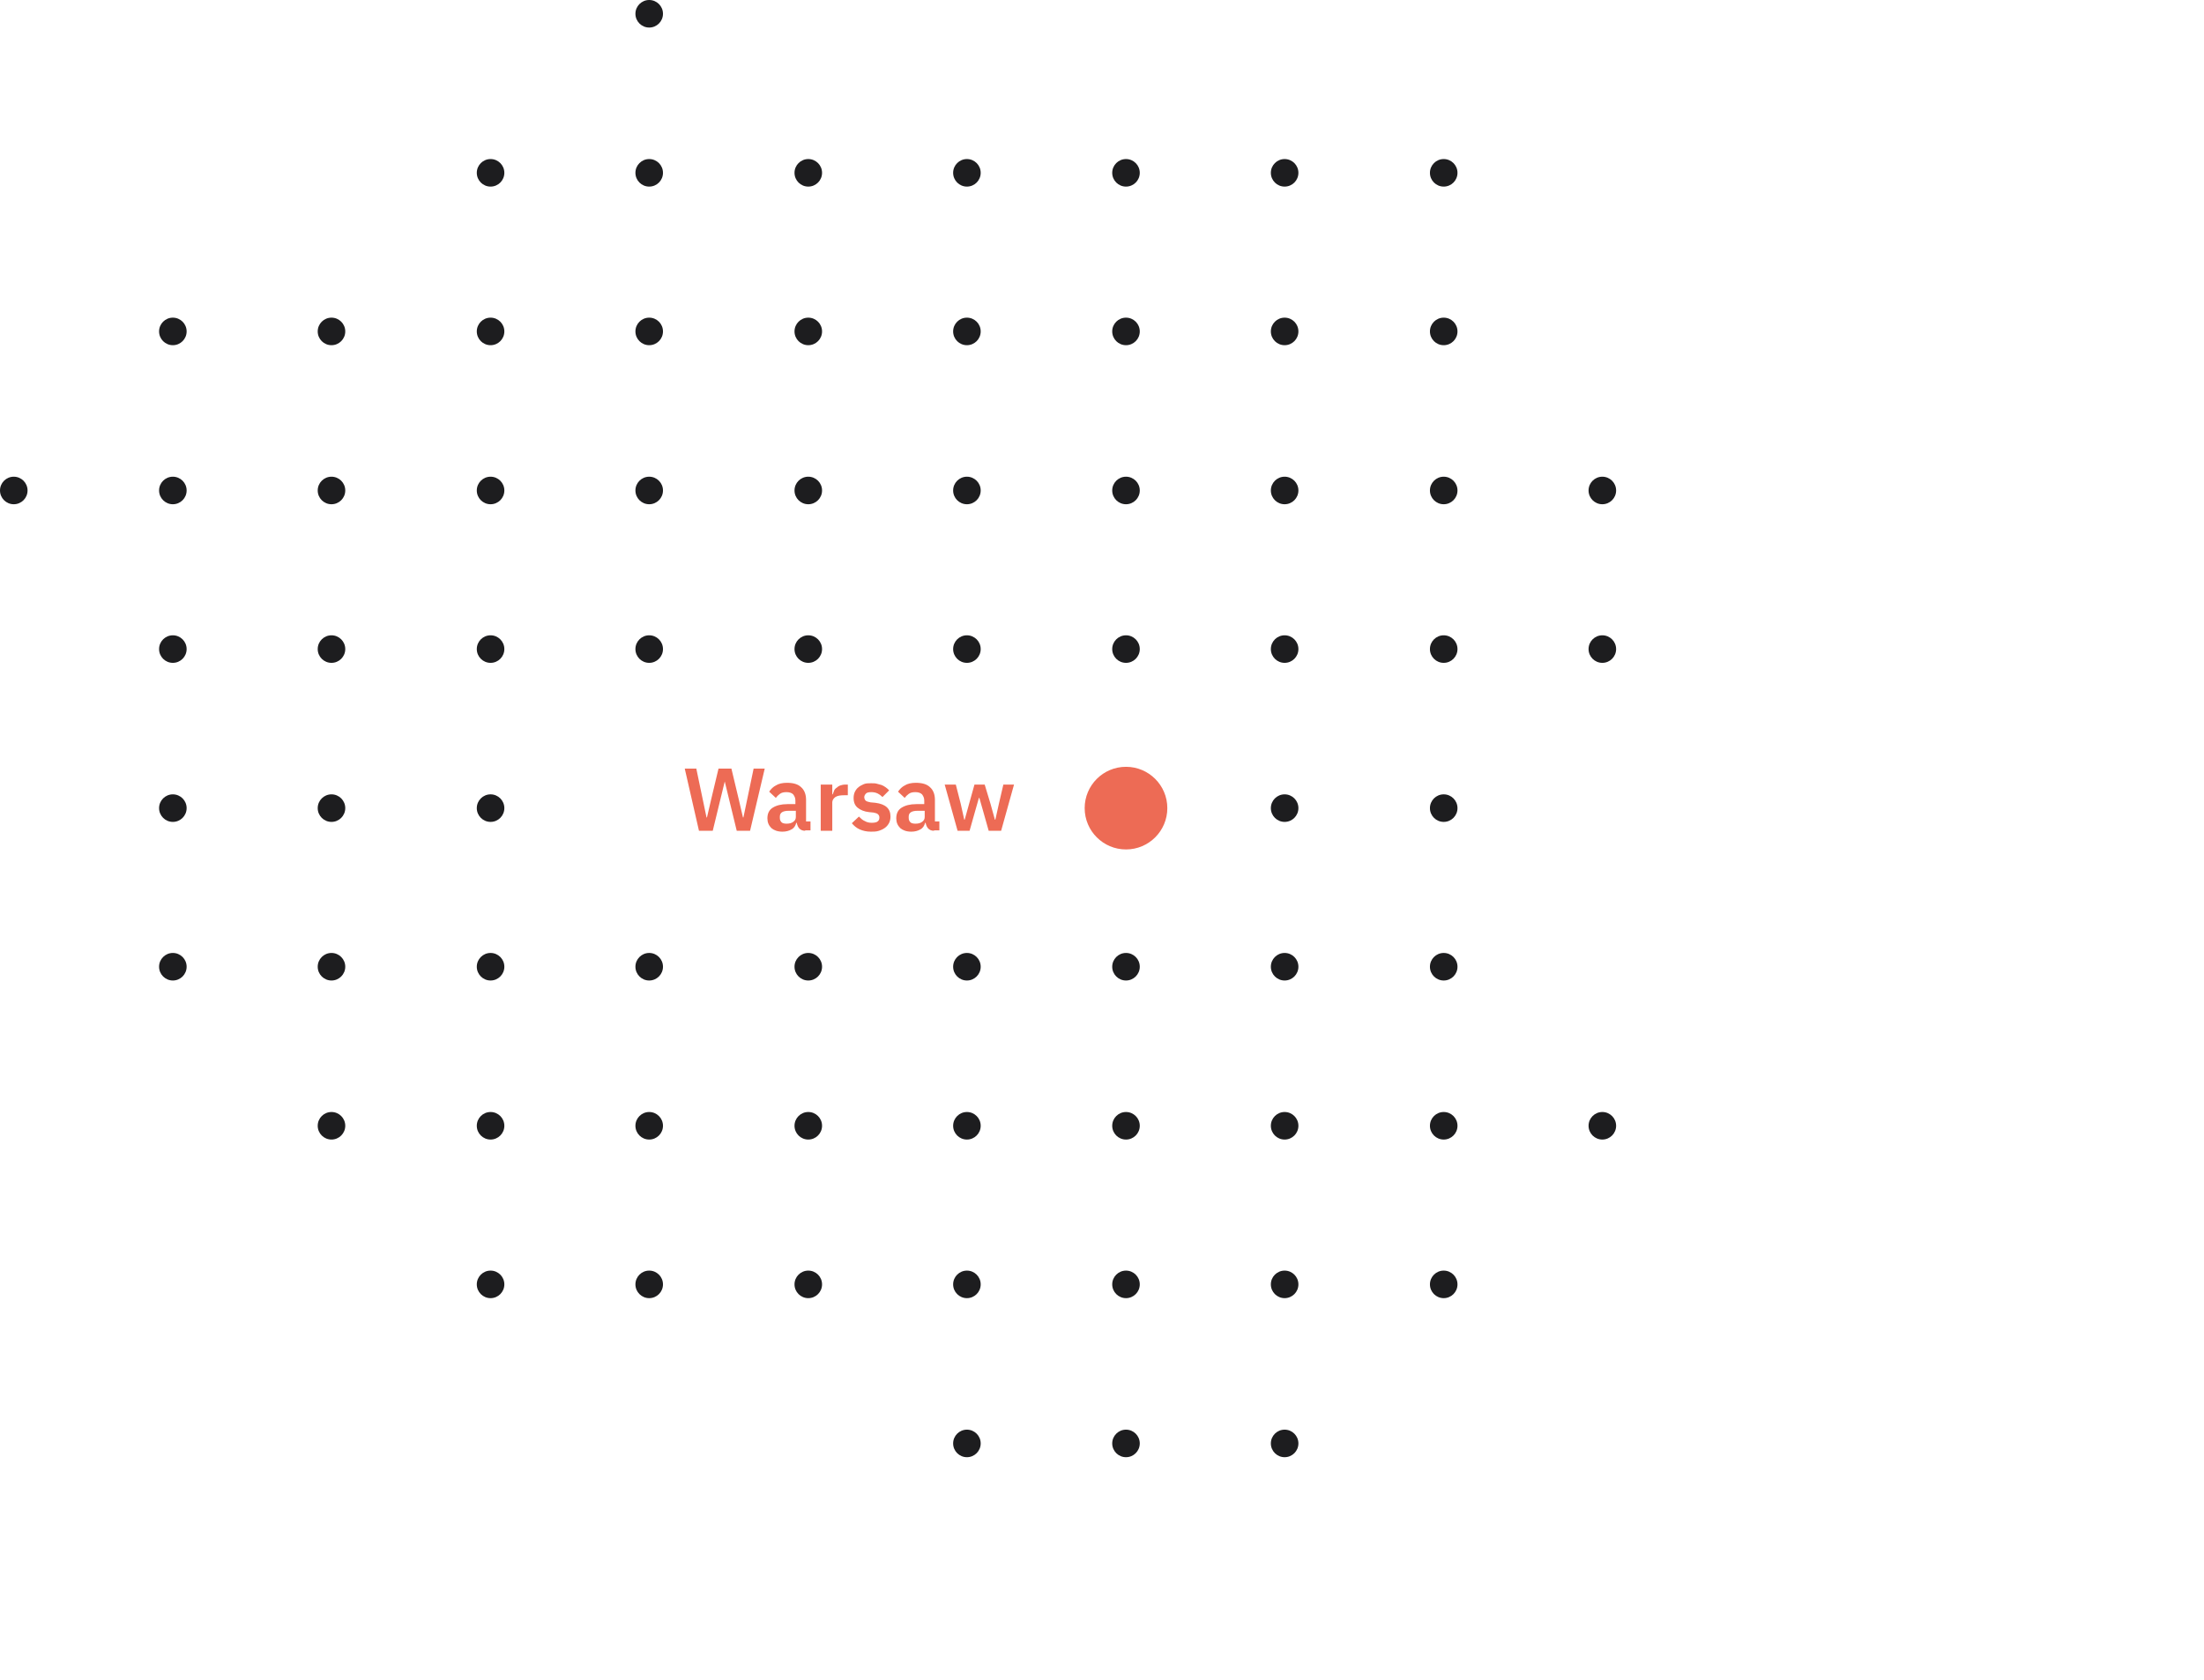
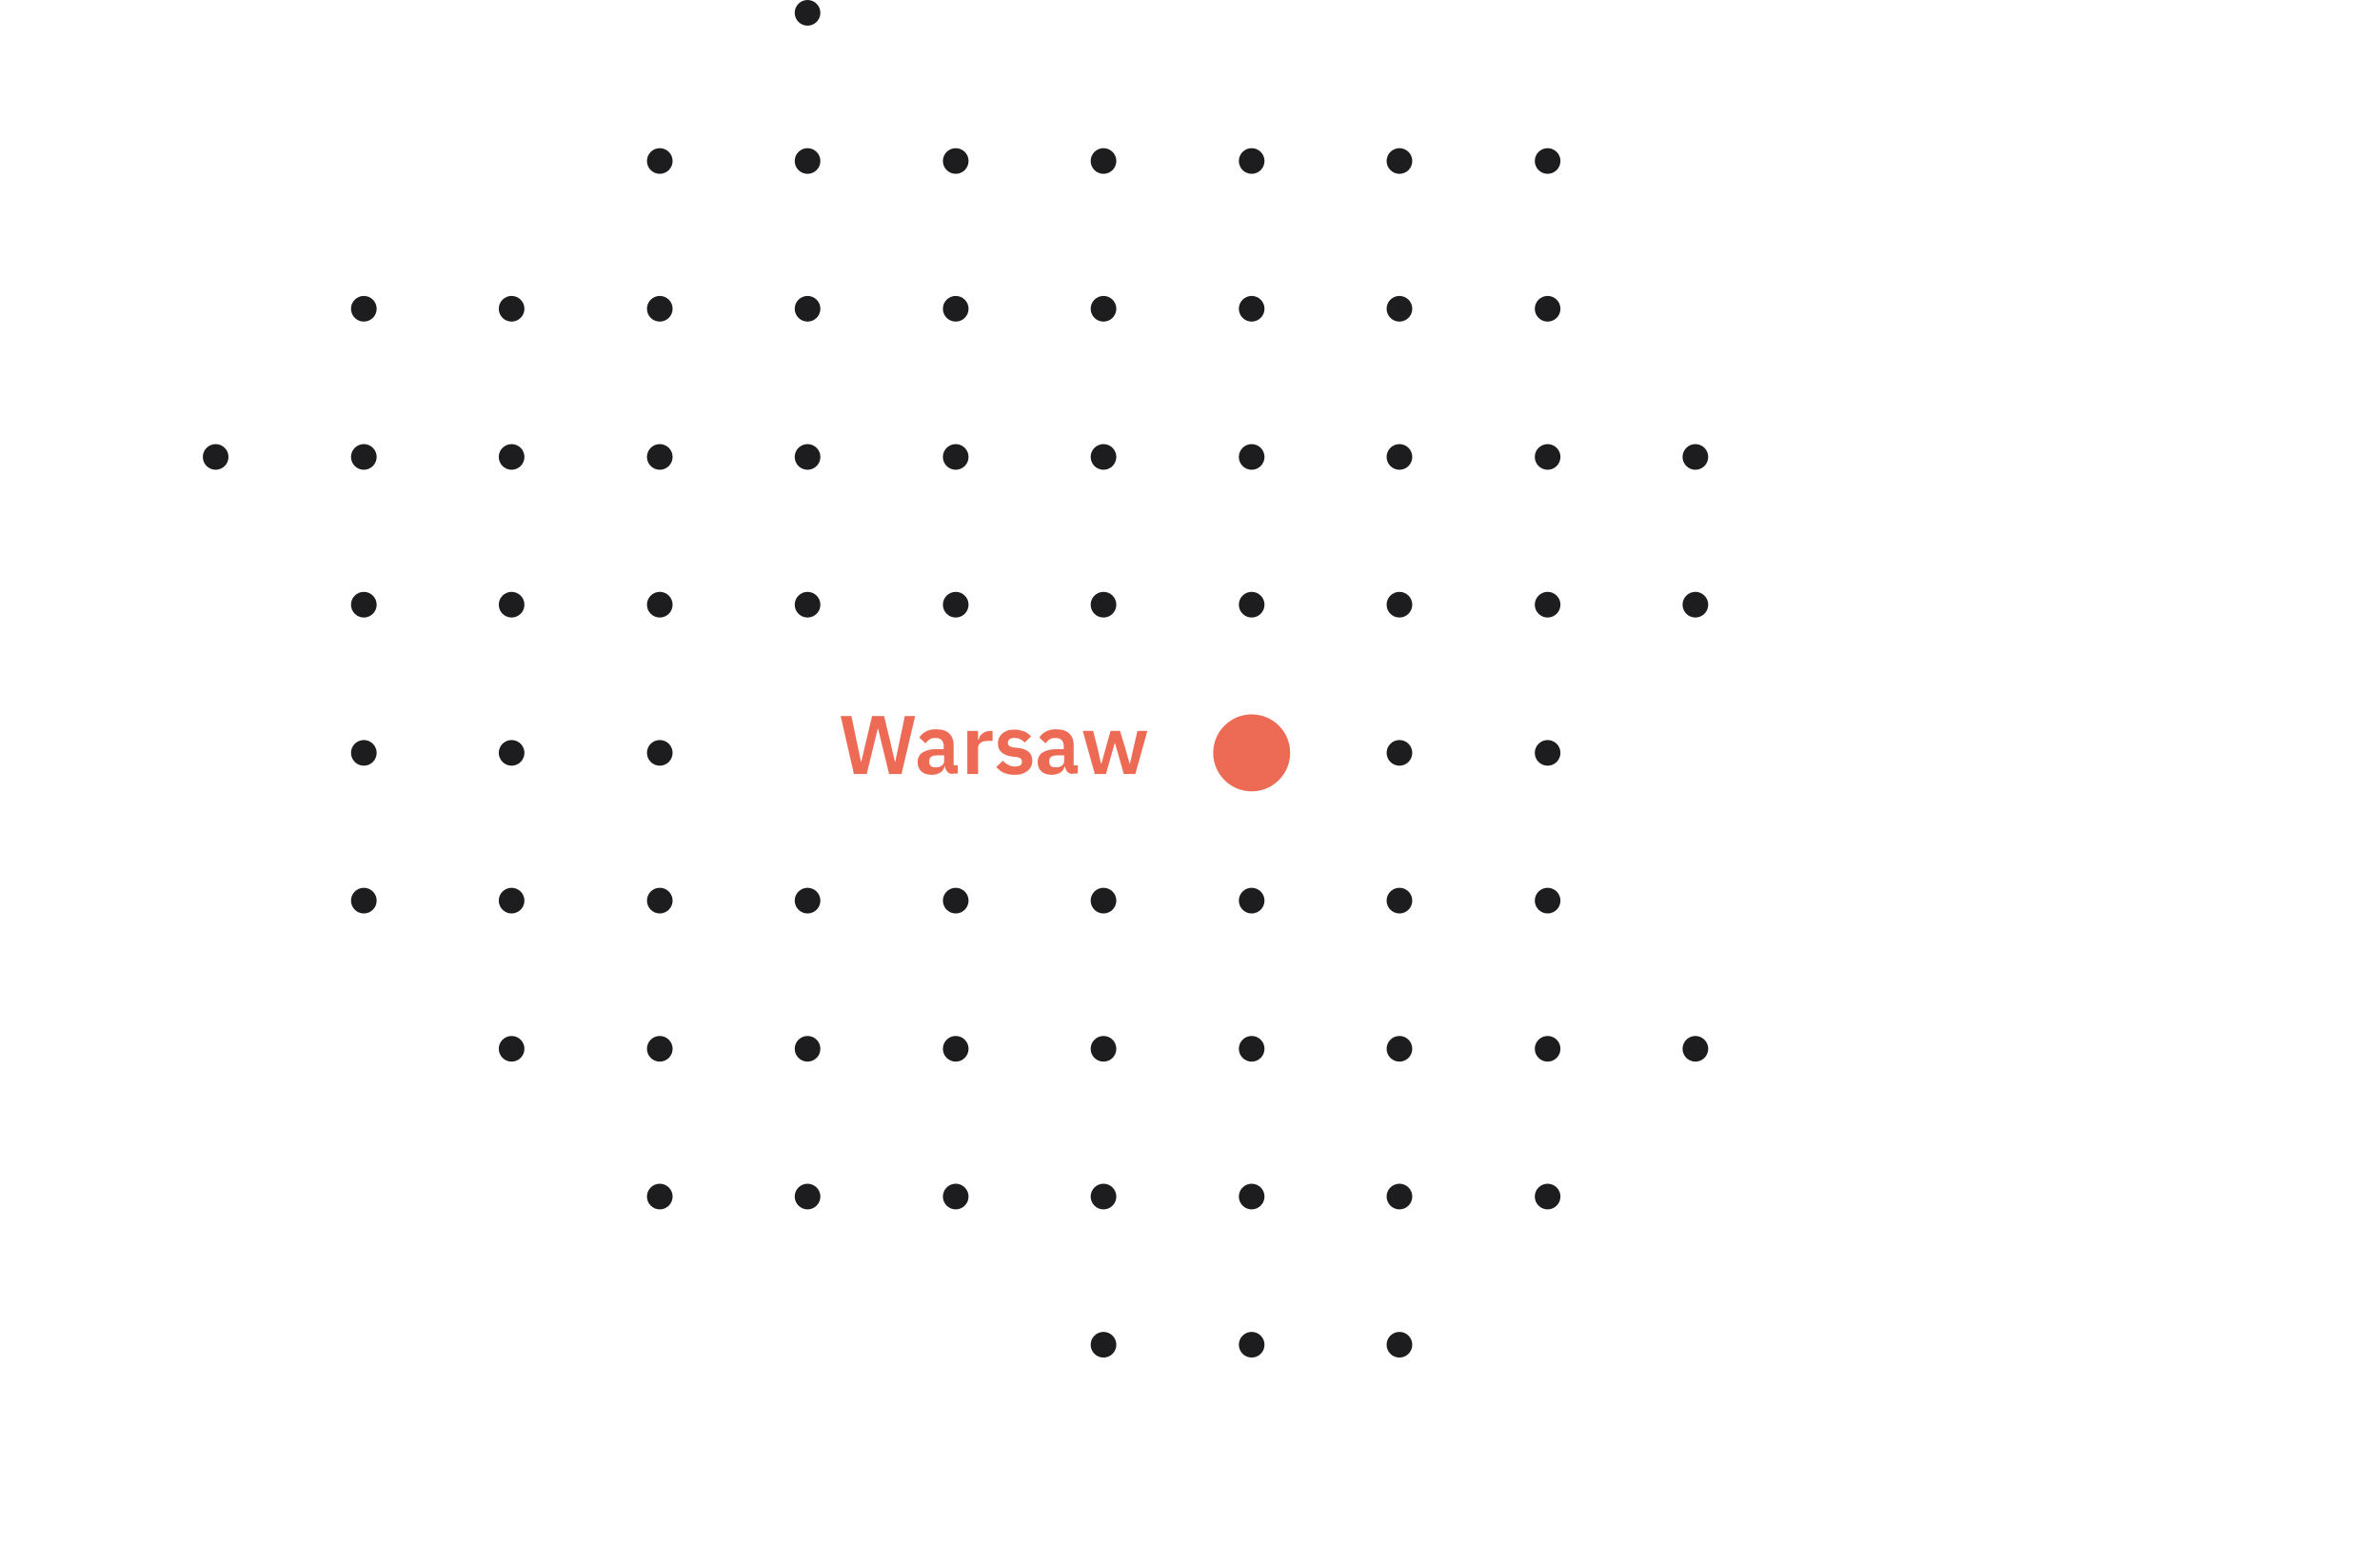
- <svg xmlns="http://www.w3.org/2000/svg" version="1.1" id="Слой_1" x="0px" y="0px" width="496px" height="378px" viewBox="0 0 496 378" style="enable-background:new 0 0 496 378;" xml:space="preserve">
+ <svg xmlns="http://www.w3.org/2000/svg" version="1.1" id="Слой_1" x="0px" y="0px" width="575px" height="378px" viewBox="0 0 575 378" style="enable-background:new 0 0 575 378;" xml:space="preserve">
  <style type="text/css">
	.st0{fill:#1D1D1F;}
	.st1{fill:#ED6B55;}
</style>
  <g>
-     <circle class="st0" cx="360.6" cy="253.4" r="3.1" />
-     <circle class="st0" cx="324.9" cy="253.4" r="3.1" />
-     <circle class="st0" cx="289.1" cy="253.4" r="3.1" />
-     <circle class="st0" cx="253.4" cy="253.4" r="3.1" />
-     <circle class="st0" cx="217.6" cy="253.4" r="3.1" />
-     <circle class="st0" cx="181.9" cy="253.4" r="3.1" />
-     <circle class="st0" cx="146.1" cy="253.4" r="3.1" />
-     <circle class="st0" cx="110.4" cy="253.4" r="3.1" />
-     <circle class="st0" cx="110.4" cy="289.1" r="3.1" />
-     <circle class="st0" cx="74.6" cy="253.4" r="3.1" />
-     <circle class="st0" cx="253.4" cy="74.6" r="3.1" />
-     <circle class="st0" cx="217.6" cy="74.6" r="3.1" />
-     <circle class="st0" cx="146.1" cy="74.6" r="3.1" />
-     <circle class="st0" cx="146.1" cy="38.9" r="3.1" />
-     <circle class="st0" cx="146.1" cy="3.1" r="3.1" />
-     <circle class="st0" cx="110.4" cy="74.6" r="3.1" />
-     <circle class="st0" cx="110.4" cy="38.9" r="3.1" />
-     <circle class="st0" cx="289.1" cy="324.9" r="3.1" />
-     <circle class="st0" cx="253.4" cy="324.9" r="3.1" />
-     <circle class="st0" cx="217.6" cy="324.9" r="3.1" />
-     <circle class="st0" cx="253.4" cy="146.1" r="3.1" />
-     <circle class="st0" cx="217.6" cy="146.1" r="3.1" />
-     <circle class="st0" cx="146.1" cy="146.1" r="3.1" />
-     <circle class="st0" cx="110.4" cy="146.1" r="3.1" />
-     <circle class="st0" cx="74.6" cy="146.1" r="3.1" />
-     <circle class="st0" cx="3.1" cy="110.4" r="3.1" />
-     <circle class="st0" cx="38.9" cy="146.1" r="3.1" />
-     <circle class="st0" cx="110.4" cy="181.9" r="3.1" />
-     <circle class="st0" cx="74.6" cy="181.9" r="3.1" />
-     <circle class="st0" cx="38.9" cy="181.9" r="3.1" />
-     <circle class="st0" cx="181.9" cy="146.1" r="3.1" />
-     <circle class="st0" cx="324.9" cy="146.1" r="3.1" />
-     <circle class="st0" cx="289.1" cy="146.1" r="3.1" />
-     <circle class="st0" cx="324.9" cy="289.1" r="3.1" />
-     <circle class="st0" cx="289.1" cy="289.1" r="3.1" />
-     <circle class="st0" cx="253.4" cy="289.1" r="3.1" />
-     <circle class="st0" cx="217.6" cy="289.1" r="3.1" />
-     <circle class="st0" cx="181.9" cy="289.1" r="3.1" />
-     <circle class="st0" cx="146.1" cy="289.1" r="3.1" />
-     <circle class="st0" cx="253.4" cy="110.4" r="3.1" />
-     <circle class="st0" cx="217.6" cy="110.4" r="3.1" />
-     <circle class="st0" cx="146.1" cy="110.4" r="3.1" />
-     <circle class="st0" cx="110.4" cy="110.4" r="3.1" />
-     <circle class="st0" cx="74.6" cy="110.4" r="3.1" />
-     <circle class="st0" cx="74.6" cy="74.6" r="3.1" />
-     <circle class="st0" cx="38.9" cy="110.4" r="3.1" />
-     <circle class="st0" cx="38.9" cy="74.6" r="3.1" />
-     <circle class="st0" cx="181.9" cy="110.4" r="3.1" />
-     <circle class="st0" cx="181.9" cy="74.6" r="3.1" />
-     <circle class="st0" cx="324.9" cy="181.9" r="3.1" />
-     <circle class="st0" cx="289.1" cy="181.9" r="3.1" />
-     <circle class="st1" cx="253.4" cy="181.9" r="9.3" />
-     <circle class="st0" cx="324.9" cy="217.6" r="3.1" />
-     <circle class="st0" cx="289.1" cy="217.6" r="3.1" />
-     <circle class="st0" cx="253.4" cy="217.6" r="3.1" />
-     <circle class="st0" cx="217.6" cy="217.6" r="3.1" />
-     <circle class="st0" cx="181.9" cy="217.6" r="3.1" />
-     <circle class="st0" cx="146.1" cy="217.6" r="3.1" />
-     <circle class="st0" cx="110.4" cy="217.6" r="3.1" />
-     <circle class="st0" cx="74.6" cy="217.6" r="3.1" />
-     <circle class="st0" cx="38.9" cy="217.6" r="3.1" />
-     <circle class="st0" cx="253.4" cy="38.9" r="3.1" />
-     <circle class="st0" cx="217.6" cy="38.9" r="3.1" />
-     <circle class="st0" cx="181.9" cy="38.9" r="3.1" />
-     <circle class="st0" cx="324.9" cy="110.4" r="3.1" />
-     <circle class="st0" cx="360.6" cy="110.4" r="3.1" />
-     <circle class="st0" cx="360.6" cy="146.1" r="3.1" />
-     <circle class="st0" cx="289.1" cy="110.4" r="3.1" />
-     <circle class="st0" cx="289.1" cy="74.6" r="3.1" />
-     <circle class="st0" cx="324.9" cy="74.6" r="3.1" />
-     <circle class="st0" cx="289.1" cy="38.9" r="3.1" />
-     <circle class="st0" cx="324.9" cy="38.9" r="3.1" />
-     <path class="st1" d="M157.3,187l-3.2-14h2.6l1.4,6.7l0.9,4.3h0.1l1-4.3l1.6-6.7h2.9l1.6,6.7l1,4.3h0.1l0.9-4.3l1.4-6.7h2.5l-3.3,14   h-3l-1.8-7.4l-0.9-3.7l0,0l-0.9,3.7l-1.8,7.4H157.3z M181.2,187c-0.6,0-1-0.2-1.3-0.5s-0.5-0.8-0.6-1.3h-0.1   c-0.2,0.7-0.5,1.2-1.1,1.5c-0.5,0.3-1.2,0.5-2,0.5c-1.1,0-1.9-0.3-2.5-0.8c-0.6-0.6-0.9-1.3-0.9-2.2c0-1.1,0.4-1.9,1.2-2.4   s1.9-0.8,3.3-0.8h1.8v-0.8c0-0.6-0.2-1-0.5-1.4c-0.3-0.3-0.8-0.5-1.5-0.5c-0.6,0-1.1,0.1-1.5,0.4c-0.4,0.3-0.7,0.6-0.9,0.9   l-1.5-1.4c0.4-0.6,0.9-1.1,1.5-1.4c0.6-0.4,1.5-0.6,2.5-0.6c1.4,0,2.5,0.3,3.2,1c0.7,0.6,1.1,1.6,1.1,2.8v4.9h1v2h-1.2V187z    M177,185.4c0.6,0,1.1-0.1,1.5-0.4c0.4-0.3,0.6-0.6,0.6-1.1v-1.4h-1.6c-1.3,0-2,0.4-2,1.3v0.3c0,0.4,0.1,0.7,0.4,1   C176.1,185.3,176.5,185.4,177,185.4z M184.7,187v-10.4h2.6v2.2h0.1c0.1-0.3,0.2-0.5,0.3-0.8s0.3-0.5,0.6-0.7   c0.2-0.2,0.5-0.4,0.8-0.5s0.7-0.2,1.1-0.2h0.6v2.4H190c-0.9,0-1.5,0.1-2,0.4c-0.4,0.3-0.7,0.7-0.7,1.2v6.4L184.7,187L184.7,187z    M196,187.2c-1,0-1.8-0.2-2.5-0.5s-1.3-0.8-1.8-1.4l1.6-1.5c0.4,0.4,0.8,0.8,1.3,1c0.5,0.3,1,0.4,1.6,0.4s1.1-0.1,1.3-0.3   c0.3-0.2,0.4-0.5,0.4-0.9c0-0.3-0.1-0.5-0.3-0.7s-0.5-0.3-1-0.4l-1-0.1c-1.1-0.1-2-0.5-2.6-1s-0.9-1.2-0.9-2.2c0-0.5,0.1-1,0.3-1.4   s0.5-0.8,0.8-1c0.3-0.3,0.8-0.5,1.2-0.7c0.5-0.2,1-0.2,1.6-0.2c0.5,0,1,0,1.3,0.1c0.4,0.1,0.8,0.2,1.1,0.3s0.6,0.3,0.9,0.5   c0.3,0.2,0.5,0.4,0.8,0.7l-1.5,1.5c-0.3-0.3-0.7-0.6-1.1-0.8c-0.4-0.2-0.9-0.3-1.4-0.3c-0.6,0-1,0.1-1.2,0.3s-0.4,0.5-0.4,0.8   s0.1,0.6,0.3,0.8s0.6,0.3,1.1,0.4l1.1,0.1c2.3,0.3,3.4,1.3,3.4,3.1c0,0.5-0.1,1-0.3,1.4s-0.5,0.8-0.9,1.1s-0.8,0.5-1.4,0.7   C197.2,187.2,196.6,187.2,196,187.2z M210.2,187c-0.6,0-1-0.2-1.3-0.5s-0.5-0.8-0.6-1.3h-0.1c-0.2,0.7-0.5,1.2-1.1,1.5   c-0.5,0.3-1.2,0.5-2,0.5c-1.1,0-1.9-0.3-2.5-0.8c-0.6-0.6-0.9-1.3-0.9-2.2c0-1.1,0.4-1.9,1.2-2.4s1.9-0.8,3.3-0.8h1.8v-0.8   c0-0.6-0.2-1-0.5-1.4c-0.3-0.3-0.8-0.5-1.5-0.5c-0.6,0-1.1,0.1-1.5,0.4c-0.4,0.3-0.7,0.6-0.9,0.9l-1.5-1.4c0.4-0.6,0.9-1.1,1.5-1.4   c0.6-0.4,1.5-0.6,2.5-0.6c1.4,0,2.5,0.3,3.2,1c0.7,0.6,1.1,1.6,1.1,2.8v4.9h1v2h-1.2V187z M206,185.4c0.6,0,1.1-0.1,1.5-0.4   c0.4-0.3,0.6-0.6,0.6-1.1v-1.4h-1.6c-1.3,0-2,0.4-2,1.3v0.3c0,0.4,0.1,0.7,0.4,1C205.1,185.3,205.5,185.4,206,185.4z M212.6,176.6   h2.5l1.1,4.3l0.8,3.6h0.1l1-3.6l1.2-4.3h2.3l1.3,4.3l1,3.6h0.1l0.8-3.6l1-4.3h2.4l-2.9,10.4h-2.8l-1.3-4.6l-0.8-2.8h-0.1l-0.8,2.8   l-1.3,4.6h-2.7L212.6,176.6z" />
+     <circle class="st0" cx="409.6" cy="253.4" r="3.1" />
+     <circle class="st0" cx="373.9" cy="253.4" r="3.1" />
+     <circle class="st0" cx="338.1" cy="253.4" r="3.1" />
+     <circle class="st0" cx="302.4" cy="253.4" r="3.1" />
+     <circle class="st0" cx="266.6" cy="253.4" r="3.1" />
+     <circle class="st0" cx="230.9" cy="253.4" r="3.1" />
+     <circle class="st0" cx="195.1" cy="253.4" r="3.1" />
+     <circle class="st0" cx="159.4" cy="253.4" r="3.1" />
+     <circle class="st0" cx="159.4" cy="289.1" r="3.1" />
+     <circle class="st0" cx="123.6" cy="253.4" r="3.1" />
+     <circle class="st0" cx="302.4" cy="74.6" r="3.1" />
+     <circle class="st0" cx="266.6" cy="74.6" r="3.1" />
+     <circle class="st0" cx="195.1" cy="74.6" r="3.1" />
+     <circle class="st0" cx="195.1" cy="38.9" r="3.1" />
+     <circle class="st0" cx="195.1" cy="3.1" r="3.1" />
+     <circle class="st0" cx="159.4" cy="74.6" r="3.1" />
+     <circle class="st0" cx="159.4" cy="38.9" r="3.1" />
+     <circle class="st0" cx="338.1" cy="324.9" r="3.1" />
+     <circle class="st0" cx="302.4" cy="324.9" r="3.1" />
+     <circle class="st0" cx="266.6" cy="324.9" r="3.1" />
+     <circle class="st0" cx="302.4" cy="146.1" r="3.1" />
+     <circle class="st0" cx="266.6" cy="146.1" r="3.1" />
+     <circle class="st0" cx="195.1" cy="146.1" r="3.1" />
+     <circle class="st0" cx="159.4" cy="146.1" r="3.1" />
+     <circle class="st0" cx="123.6" cy="146.1" r="3.1" />
+     <circle class="st0" cx="52.1" cy="110.4" r="3.1" />
+     <circle class="st0" cx="87.9" cy="146.1" r="3.1" />
+     <circle class="st0" cx="159.4" cy="181.9" r="3.1" />
+     <circle class="st0" cx="123.6" cy="181.9" r="3.1" />
+     <circle class="st0" cx="87.9" cy="181.9" r="3.1" />
+     <circle class="st0" cx="230.9" cy="146.1" r="3.1" />
+     <circle class="st0" cx="373.9" cy="146.1" r="3.1" />
+     <circle class="st0" cx="338.1" cy="146.1" r="3.1" />
+     <circle class="st0" cx="373.9" cy="289.1" r="3.1" />
+     <circle class="st0" cx="338.1" cy="289.1" r="3.1" />
+     <circle class="st0" cx="302.4" cy="289.1" r="3.1" />
+     <circle class="st0" cx="266.6" cy="289.1" r="3.1" />
+     <circle class="st0" cx="230.9" cy="289.1" r="3.1" />
+     <circle class="st0" cx="195.1" cy="289.1" r="3.1" />
+     <circle class="st0" cx="302.4" cy="110.4" r="3.1" />
+     <circle class="st0" cx="266.6" cy="110.4" r="3.1" />
+     <circle class="st0" cx="195.1" cy="110.4" r="3.1" />
+     <circle class="st0" cx="159.4" cy="110.4" r="3.1" />
+     <circle class="st0" cx="123.6" cy="110.4" r="3.1" />
+     <circle class="st0" cx="123.6" cy="74.6" r="3.1" />
+     <circle class="st0" cx="87.9" cy="110.4" r="3.1" />
+     <circle class="st0" cx="87.9" cy="74.6" r="3.1" />
+     <circle class="st0" cx="230.9" cy="110.4" r="3.1" />
+     <circle class="st0" cx="230.9" cy="74.6" r="3.1" />
+     <circle class="st0" cx="373.9" cy="181.9" r="3.1" />
+     <circle class="st0" cx="338.1" cy="181.9" r="3.1" />
+     <circle class="st1" cx="302.4" cy="181.9" r="9.3" />
+     <circle class="st0" cx="373.9" cy="217.6" r="3.1" />
+     <circle class="st0" cx="338.1" cy="217.6" r="3.1" />
+     <circle class="st0" cx="302.4" cy="217.6" r="3.1" />
+     <circle class="st0" cx="266.6" cy="217.6" r="3.1" />
+     <circle class="st0" cx="230.9" cy="217.6" r="3.1" />
+     <circle class="st0" cx="195.1" cy="217.6" r="3.1" />
+     <circle class="st0" cx="159.4" cy="217.6" r="3.1" />
+     <circle class="st0" cx="123.6" cy="217.6" r="3.1" />
+     <circle class="st0" cx="87.9" cy="217.6" r="3.1" />
+     <circle class="st0" cx="302.4" cy="38.9" r="3.1" />
+     <circle class="st0" cx="266.6" cy="38.9" r="3.1" />
+     <circle class="st0" cx="230.9" cy="38.9" r="3.1" />
+     <circle class="st0" cx="373.9" cy="110.4" r="3.1" />
+     <circle class="st0" cx="409.6" cy="110.4" r="3.1" />
+     <circle class="st0" cx="409.6" cy="146.1" r="3.1" />
+     <circle class="st0" cx="338.1" cy="110.4" r="3.1" />
+     <circle class="st0" cx="338.1" cy="74.6" r="3.1" />
+     <circle class="st0" cx="373.9" cy="74.6" r="3.1" />
+     <circle class="st0" cx="338.1" cy="38.9" r="3.1" />
+     <circle class="st0" cx="373.9" cy="38.9" r="3.1" />
+     <path class="st1" d="M206.3,187l-3.2-14h2.6l1.4,6.7l0.9,4.3h0.1l1-4.3l1.6-6.7h2.9l1.6,6.7l1,4.3h0.1l0.9-4.3l1.4-6.7h2.5l-3.3,14   h-3l-1.8-7.4l-0.9-3.7l0,0l-0.9,3.7l-1.8,7.4H206.3z M230.2,187c-0.6,0-1-0.2-1.3-0.5s-0.5-0.8-0.6-1.3h-0.1   c-0.2,0.7-0.5,1.2-1.1,1.5c-0.5,0.3-1.2,0.5-2,0.5c-1.1,0-1.9-0.3-2.5-0.8c-0.6-0.6-0.9-1.3-0.9-2.2c0-1.1,0.4-1.9,1.2-2.4   s1.9-0.8,3.3-0.8h1.8v-0.8c0-0.6-0.2-1-0.5-1.4c-0.3-0.3-0.8-0.5-1.5-0.5c-0.6,0-1.1,0.1-1.5,0.4c-0.4,0.3-0.7,0.6-0.9,0.9   l-1.5-1.4c0.4-0.6,0.9-1.1,1.5-1.4c0.6-0.4,1.5-0.6,2.5-0.6c1.4,0,2.5,0.3,3.2,1c0.7,0.6,1.1,1.6,1.1,2.8v4.9h1v2h-1.2V187z    M226,185.4c0.6,0,1.1-0.1,1.5-0.4c0.4-0.3,0.6-0.6,0.6-1.1v-1.4h-1.6c-1.3,0-2,0.4-2,1.3v0.3c0,0.4,0.1,0.7,0.4,1   C225.1,185.3,225.5,185.4,226,185.4z M233.7,187v-10.4h2.6v2.2h0.1c0.1-0.3,0.2-0.5,0.3-0.8s0.3-0.5,0.6-0.7   c0.2-0.2,0.5-0.4,0.8-0.5s0.7-0.2,1.1-0.2h0.6v2.4H239c-0.9,0-1.5,0.1-2,0.4c-0.4,0.3-0.7,0.7-0.7,1.2v6.4L233.7,187L233.7,187z    M245,187.2c-1,0-1.8-0.2-2.5-0.5s-1.3-0.8-1.8-1.4l1.6-1.5c0.4,0.4,0.8,0.8,1.3,1c0.5,0.3,1,0.4,1.6,0.4s1.1-0.1,1.3-0.3   c0.3-0.2,0.4-0.5,0.4-0.9c0-0.3-0.1-0.5-0.3-0.7s-0.5-0.3-1-0.4l-1-0.1c-1.1-0.1-2-0.5-2.6-1s-0.9-1.2-0.9-2.2c0-0.5,0.1-1,0.3-1.4   s0.5-0.8,0.8-1c0.3-0.3,0.8-0.5,1.2-0.7c0.5-0.2,1-0.2,1.6-0.2c0.5,0,1,0,1.3,0.1c0.4,0.1,0.8,0.2,1.1,0.3s0.6,0.3,0.9,0.5   c0.3,0.2,0.5,0.4,0.8,0.7l-1.5,1.5c-0.3-0.3-0.7-0.6-1.1-0.8c-0.4-0.2-0.9-0.3-1.4-0.3c-0.6,0-1,0.1-1.2,0.3s-0.4,0.5-0.4,0.8   s0.1,0.6,0.3,0.8s0.6,0.3,1.1,0.4l1.1,0.1c2.3,0.3,3.4,1.3,3.4,3.1c0,0.5-0.1,1-0.3,1.4s-0.5,0.8-0.9,1.1s-0.8,0.5-1.4,0.7   C246.2,187.2,245.6,187.2,245,187.2z M259.2,187c-0.6,0-1-0.2-1.3-0.5s-0.5-0.8-0.6-1.3h-0.1c-0.2,0.7-0.5,1.2-1.1,1.5   c-0.5,0.3-1.2,0.5-2,0.5c-1.1,0-1.9-0.3-2.5-0.8c-0.6-0.6-0.9-1.3-0.9-2.2c0-1.1,0.4-1.9,1.2-2.4s1.9-0.8,3.3-0.8h1.8v-0.8   c0-0.6-0.2-1-0.5-1.4c-0.3-0.3-0.8-0.5-1.5-0.5c-0.6,0-1.1,0.1-1.5,0.4c-0.4,0.3-0.7,0.6-0.9,0.9l-1.5-1.4c0.4-0.6,0.9-1.1,1.5-1.4   c0.6-0.4,1.5-0.6,2.5-0.6c1.4,0,2.5,0.3,3.2,1c0.7,0.6,1.1,1.6,1.1,2.8v4.9h1v2h-1.2V187z M255,185.4c0.6,0,1.1-0.1,1.5-0.4   c0.4-0.3,0.6-0.6,0.6-1.1v-1.4h-1.6c-1.3,0-2,0.4-2,1.3v0.3c0,0.4,0.1,0.7,0.4,1C254.1,185.3,254.5,185.4,255,185.4z M261.6,176.6   h2.5l1.1,4.3l0.8,3.6h0.1l1-3.6l1.2-4.3h2.3l1.3,4.3l1,3.6h0.1l0.8-3.6l1-4.3h2.4l-2.9,10.4h-2.8l-1.3-4.6l-0.8-2.8h-0.1l-0.8,2.8   l-1.3,4.6h-2.7L261.6,176.6z" />
  </g>
</svg>
